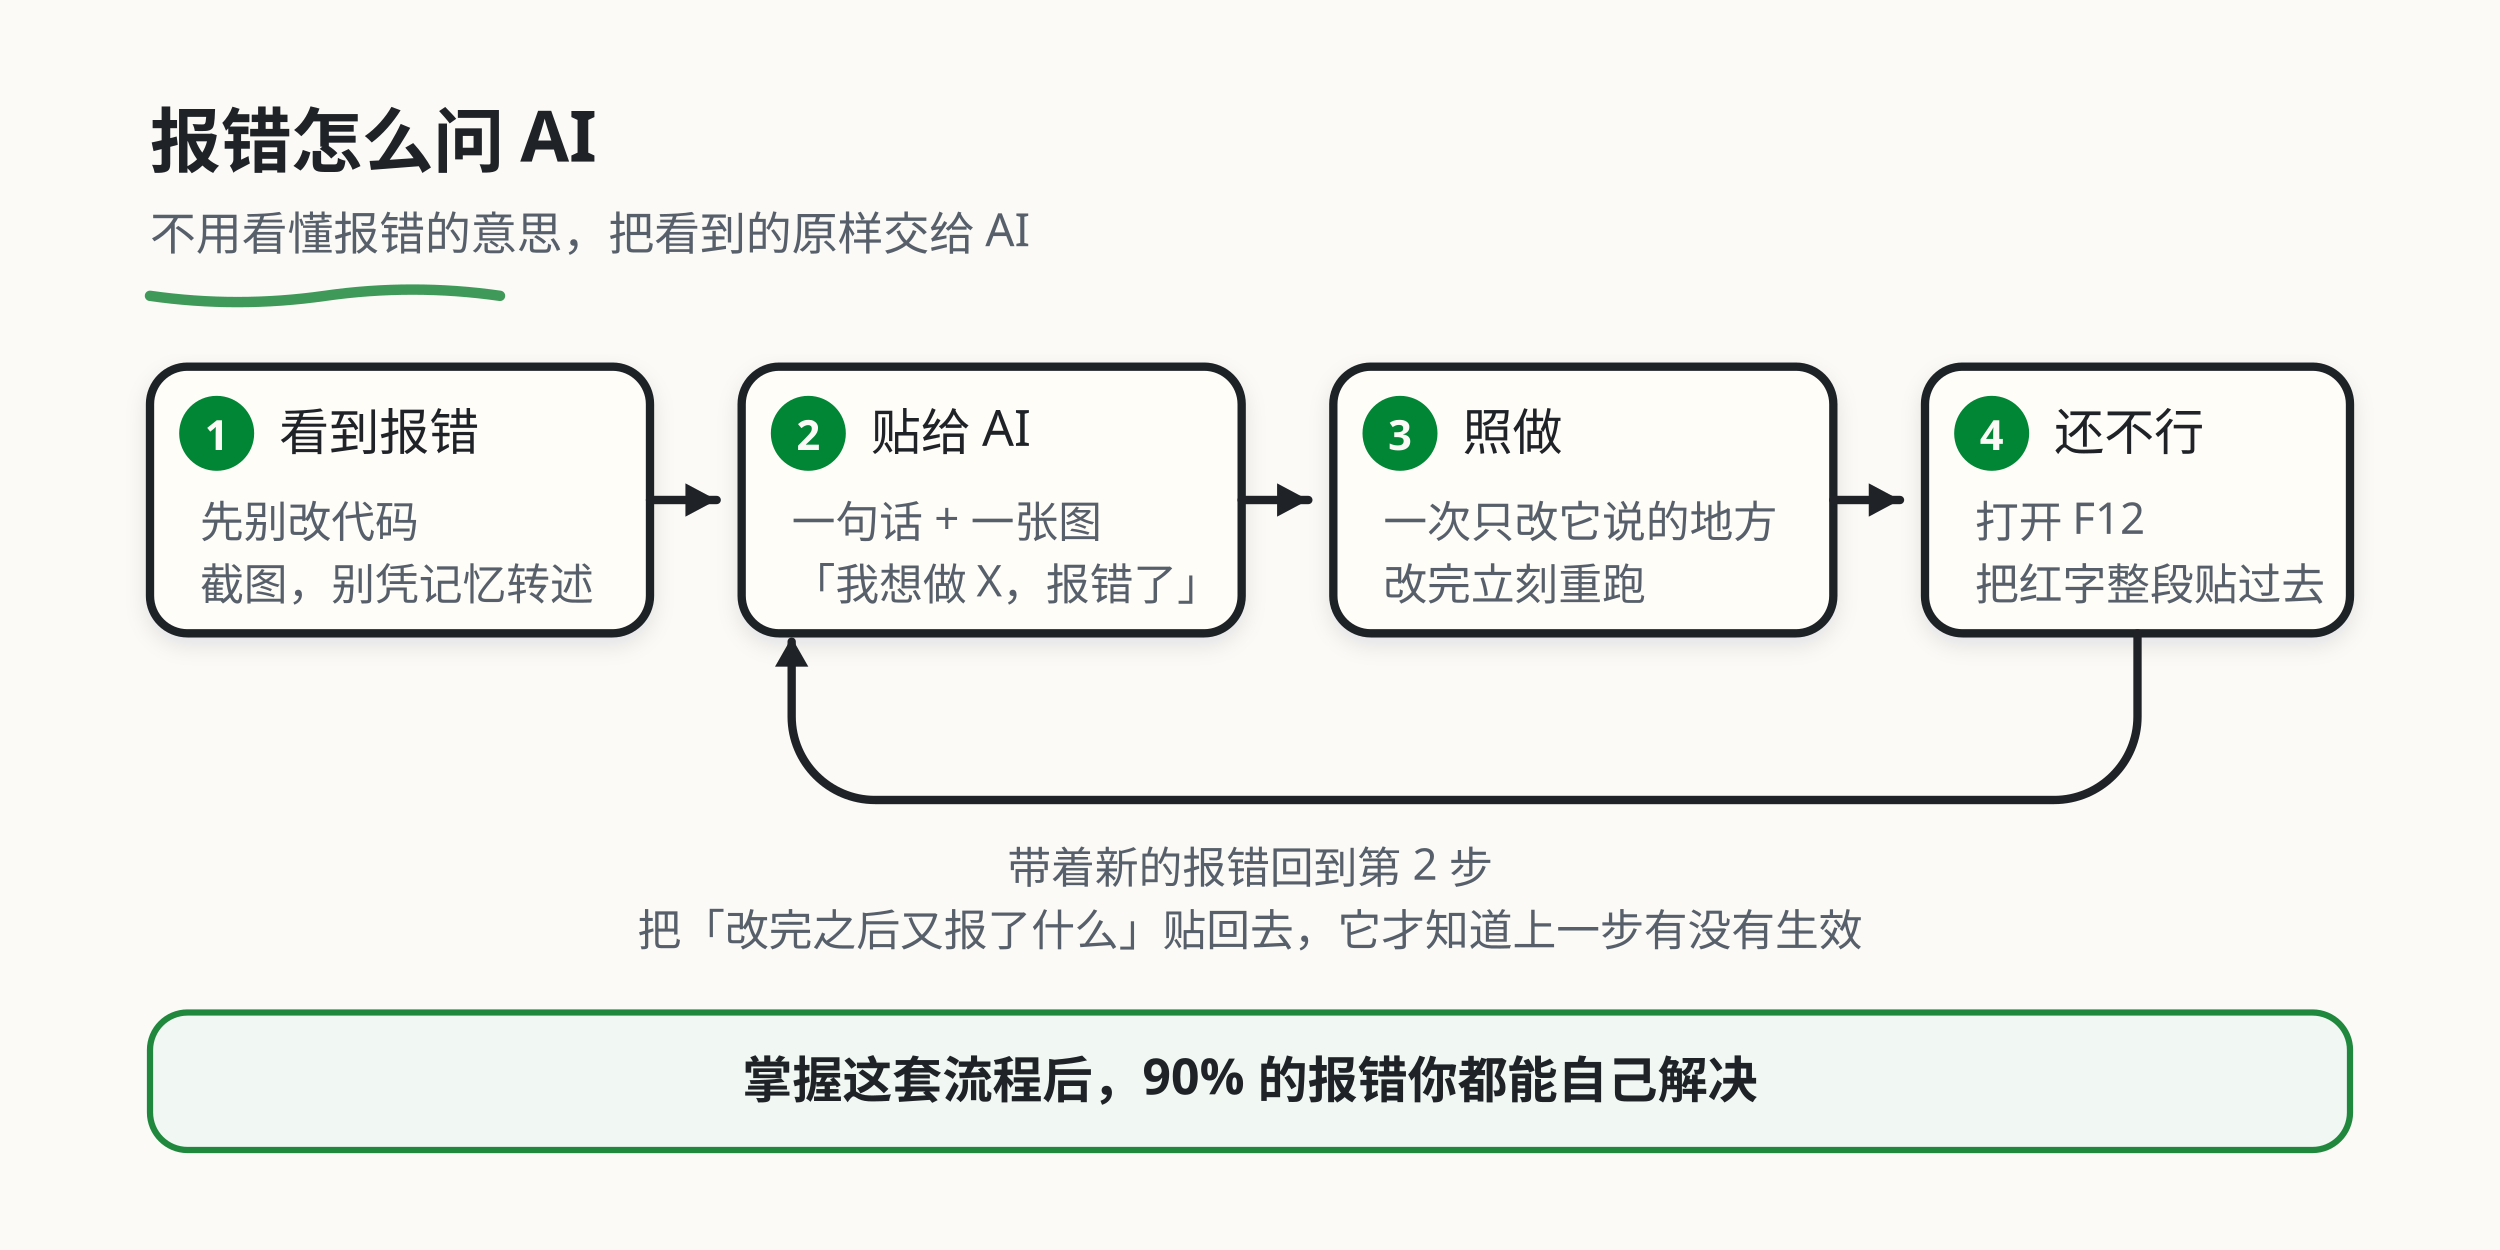
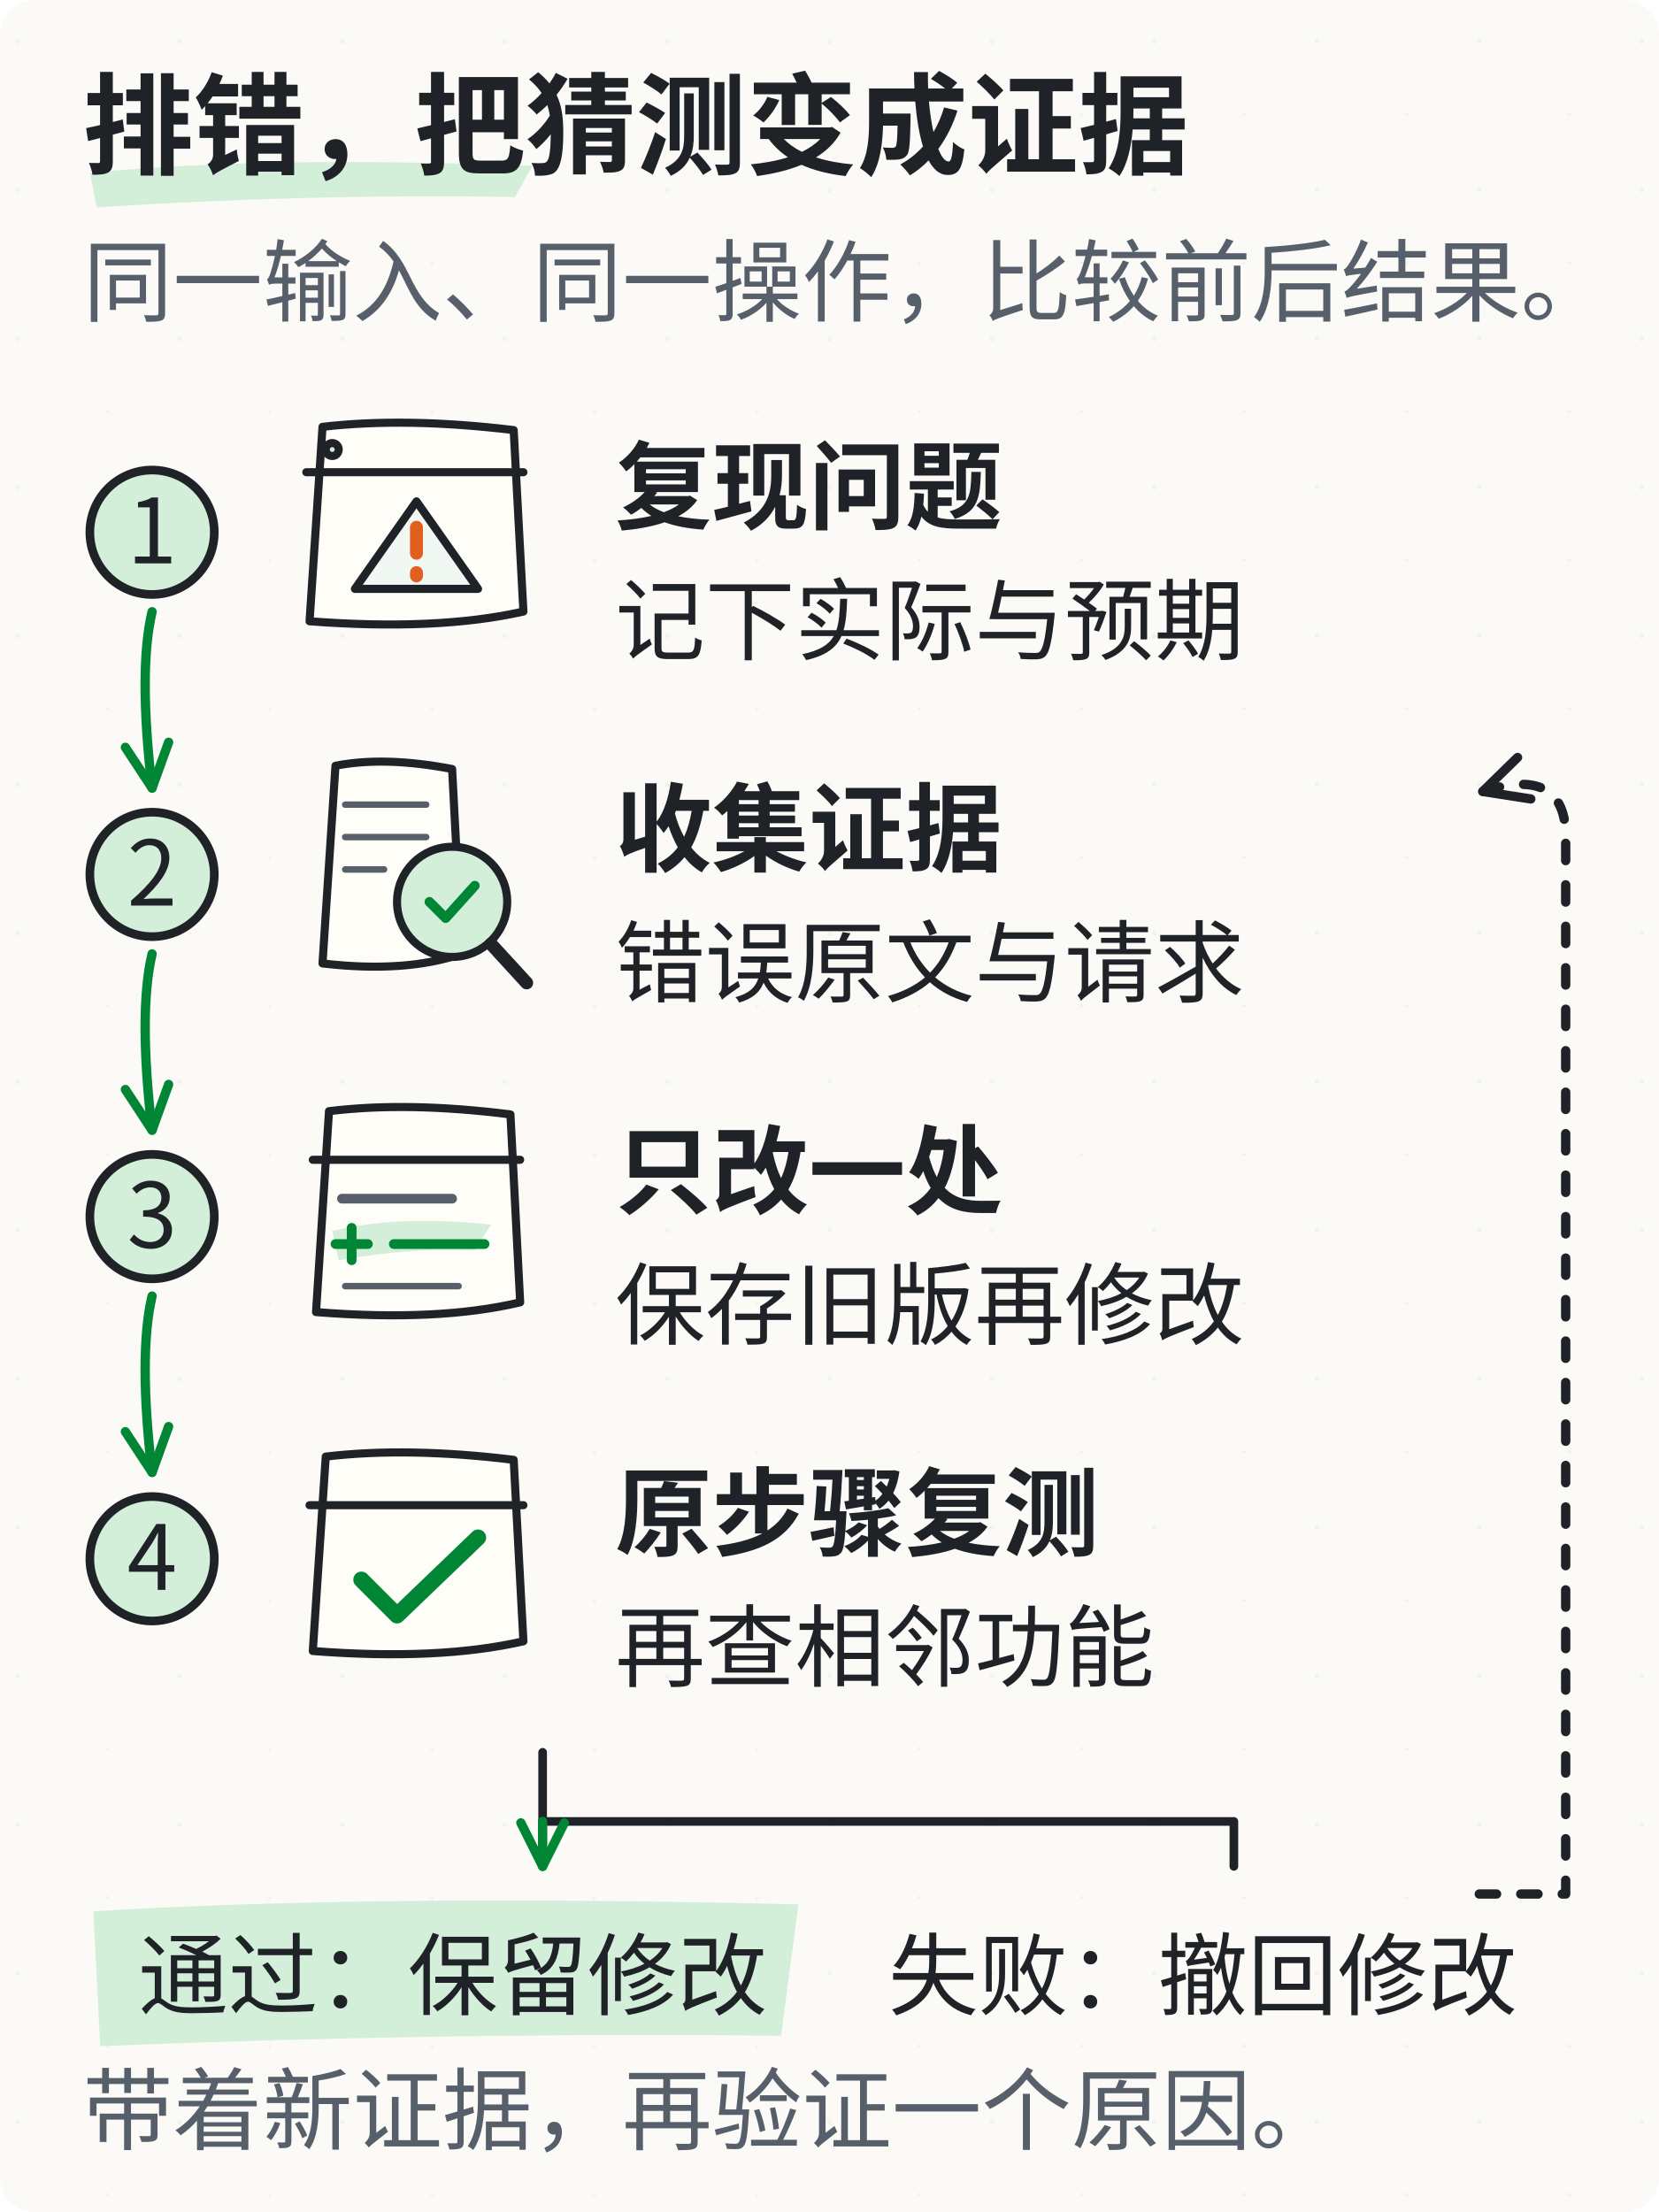
- <svg xmlns="http://www.w3.org/2000/svg" width="1200" height="600" viewBox="0 0 1200 600" role="img" aria-labelledby="t">
-   <rect width="1200" height="600" fill="#fbfaf6" />
+ <svg xmlns="http://www.w3.org/2000/svg" width="480" height="640" viewBox="0 0 480 640" role="img" aria-labelledby="title desc">
  <defs>
-     <filter id="card-shadow" x="-8%" y="-8%" width="116%" height="124%">
-       <feDropShadow dx="0" dy="4" stdDeviation="5" flood-color="#1f2328" flood-opacity="0.10" />
-     </filter>
+     <marker id="arrow" viewBox="0 0 12 12" refX="10" refY="6" markerWidth="7" markerHeight="7" orient="auto-start-reverse">
+       <path d="M2 2L10 6L2 10" fill="none" stroke="#1f2328" stroke-width="1.7" stroke-linecap="round" stroke-linejoin="round" />
+     </marker>
+     <marker id="green-arrow" viewBox="0 0 12 12" refX="10" refY="6" markerWidth="7" markerHeight="7" orient="auto-start-reverse">
+       <path d="M2 2L10 6L2 10" fill="none" stroke="#008635" stroke-width="1.7" stroke-linecap="round" stroke-linejoin="round" />
+     </marker>
+     <pattern id="grain" width="47" height="43" patternUnits="userSpaceOnUse">
+       <circle cx="5" cy="12" r=".65" fill="#1f2328" opacity=".045" />
+       <circle cx="31" cy="33" r=".5" fill="#1f2328" opacity=".04" />
+     </pattern>
+     <symbol id="icon-search" viewBox="0 0 80 80">
+       <path d="M49 47L69 69" fill="none" stroke="#1f2328" stroke-width="5" stroke-linecap="round" stroke-linejoin="round" />
+       <circle cx="31" cy="29" r="22" fill="#f1f7f2" stroke="#1f2328" stroke-width="2.5" />
+       <path d="M19 19Q28 11 38 17" fill="none" stroke="#57606a" stroke-width="2" stroke-linecap="round" stroke-linejoin="round" />
+       <path d="M19 34L26 27L32 32L43 22" fill="none" stroke="#008635" stroke-width="3" stroke-linecap="round" stroke-linejoin="round" />
+     </symbol>
+     <symbol id="icon-filter" viewBox="0 0 80 80">
+       <path d="M8 12Q39 8 72 13L47 43L45 66L32 71L32 43Z" fill="#f1f7f2" stroke="#1f2328" stroke-width="2.5" stroke-linecap="round" stroke-linejoin="round" />
+       <path d="M14 17Q40 24 65 17" fill="none" stroke="#1f2328" stroke-width="2.5" stroke-linecap="round" stroke-linejoin="round" />
+       <circle cx="25" cy="18" r="3" fill="#d3efd9" stroke="#1f2328" stroke-width="2.5" />
+       <circle cx="40" cy="18" r="3" fill="#d3efd9" stroke="#1f2328" stroke-width="2.5" />
+       <circle cx="55" cy="18" r="3" fill="#d3efd9" stroke="#1f2328" stroke-width="2.5" />
+     </symbol>
+     <symbol id="icon-task" viewBox="0 0 80 80">
+       <path d="M21 9 Q38.46 6 62 10 L65 69 Q45.6 75 17 72 Z" fill="#fffdf8" stroke="#1f2328" stroke-width="2.5" stroke-linecap="round" stroke-linejoin="round" />
+       <path d="M27 8V3H52V9" fill="#d3efd9" stroke="#1f2328" stroke-width="2.5" stroke-linecap="round" stroke-linejoin="round" />
+       <path d="M23 23l4 4 7-9" fill="none" stroke="#008635" stroke-width="3" stroke-linecap="round" stroke-linejoin="round" />
+       <path d="M41 23h15" fill="none" stroke="#1f2328" stroke-width="2.5" stroke-linecap="round" stroke-linejoin="round" />
+       <path d="M23 40l4 4 7-9" fill="none" stroke="#008635" stroke-width="3" stroke-linecap="round" stroke-linejoin="round" />
+       <path d="M41 40h15" fill="none" stroke="#1f2328" stroke-width="2.5" stroke-linecap="round" stroke-linejoin="round" />
+       <path d="M23 57l4 4 7-9" fill="none" stroke="#008635" stroke-width="3" stroke-linecap="round" stroke-linejoin="round" />
+       <path d="M41 57h15" fill="none" stroke="#1f2328" stroke-width="2.5" stroke-linecap="round" stroke-linejoin="round" />
+     </symbol>
+     <symbol id="icon-talk" viewBox="0 0 80 80">
+       <path d="M8 15Q38 5 68 16L66 49L39 50L24 67L25 49L8 46Z" fill="#f1f7f2" stroke="#1f2328" stroke-width="2.5" stroke-linecap="round" stroke-linejoin="round" />
+       <path d="M21 27H54M21 37H44" fill="none" stroke="#1f2328" stroke-width="2.5" stroke-linecap="round" stroke-linejoin="round" />
+       <path d="M53 53L65 63L64 52" fill="none" stroke="#57606a" stroke-width="2" stroke-linecap="round" stroke-linejoin="round" />
+     </symbol>
+     <symbol id="icon-diamond" viewBox="0 0 80 80">
+       <path d="M6 38L23 12L40 38L23 64Z" fill="#f1f7f2" stroke="#1f2328" stroke-width="2.5" stroke-linecap="round" stroke-linejoin="round" />
+       <path d="M40 38L57 12L74 38L57 64Z" fill="#d3efd9" stroke="#1f2328" stroke-width="2.5" stroke-linecap="round" stroke-linejoin="round" />
+       <path d="M23 13V63M57 13V63" fill="none" stroke="#57606a" stroke-width="1.5" stroke-linecap="round" stroke-linejoin="round" stroke-dasharray="3 5" />
+     </symbol>
+     <symbol id="icon-browser" viewBox="0 0 80 80">
+       <path d="M11 10 Q37.2 7 71 11 L74 66 Q47 72 7 69 Z" fill="#fffdf8" stroke="#1f2328" stroke-width="2.5" stroke-linecap="round" stroke-linejoin="round" />
+       <path d="M6 24H74" fill="none" stroke="#1f2328" stroke-width="2.5" stroke-linecap="round" stroke-linejoin="round" />
+       <circle cx="14" cy="17" r="2" fill="#d3efd9" stroke="#1f2328" stroke-width="2.5" />
+       <circle cx="22" cy="17" r="2" fill="#d3efd9" stroke="#1f2328" stroke-width="2.5" />
+       <path d="M14 34H34V60H14Z" fill="#f1f7f2" stroke="#1f2328" stroke-width="2.5" stroke-linecap="round" stroke-linejoin="round" />
+       <path d="M43 36H64M43 45H60M43 57H66" fill="none" stroke="#008635" stroke-width="4" stroke-linecap="round" stroke-linejoin="round" />
+     </symbol>
+     <symbol id="icon-plug" viewBox="0 0 80 80">
+       <path d="M24 4V21M49 4V21" fill="none" stroke="#1f2328" stroke-width="4" stroke-linecap="round" stroke-linejoin="round" />
+       <path d="M15 23Q38 19 59 23L56 43L45 51V60H30V50L19 43Z" fill="#d3efd9" stroke="#1f2328" stroke-width="2.5" stroke-linecap="round" stroke-linejoin="round" />
+       <path d="M38 60V69Q38 76 53 75" fill="none" stroke="#1f2328" stroke-width="2.5" stroke-linecap="round" stroke-linejoin="round" />
+       <path d="M31 29L27 38H41L37 45" fill="none" stroke="#1f2328" stroke-width="2" stroke-linecap="round" stroke-linejoin="round" />
+     </symbol>
+     <symbol id="icon-deliver" viewBox="0 0 80 80">
+       <path d="M11 17L38 6L68 18L40 31Z" fill="#d3efd9" stroke="#1f2328" stroke-width="2.5" stroke-linecap="round" stroke-linejoin="round" />
+       <path d="M11 17V58L40 73L68 58V18M40 31V73M25 12L54 24V42" fill="none" stroke="#1f2328" stroke-width="2.5" stroke-linecap="round" stroke-linejoin="round" />
+       <path d="M50 51L56 57L67 43" fill="none" stroke="#008635" stroke-width="3" stroke-linecap="round" stroke-linejoin="round" />
+     </symbol>
+     <symbol id="icon-error" viewBox="0 0 80 80">
+       <path d="M11 8 Q36.74 5 70 9 L73 65 Q46.4 71 7 68 Z" fill="#fffdf8" stroke="#1f2328" stroke-width="2.5" stroke-linecap="round" stroke-linejoin="round" />
+       <path d="M6 22H73" fill="none" stroke="#1f2328" stroke-width="2.5" stroke-linecap="round" stroke-linejoin="round" />
+       <circle cx="14" cy="15" r="2" fill="#d3efd9" stroke="#1f2328" stroke-width="2.5" />
+       <path d="M40 31L59 58H21Z" fill="#f1f7f2" stroke="#1f2328" stroke-width="2.5" stroke-linecap="round" stroke-linejoin="round" />
+       <path d="M40 39V47M40 53V54" fill="none" stroke="#e2601f" stroke-width="4" stroke-linecap="round" stroke-linejoin="round" />
+     </symbol>
+     <symbol id="icon-evidence" viewBox="0 0 80 80">
+       <path d="M15 7 Q30.16 4 51 8 L54 65 Q36.6 71 11 68 Z" fill="#fffdf8" stroke="#1f2328" stroke-width="2.5" stroke-linecap="round" stroke-linejoin="round" />
+       <path d="M18 19H43M18 29H43M18 39H30" fill="none" stroke="#57606a" stroke-width="2" stroke-linecap="round" stroke-linejoin="round" />
+       <circle cx="51" cy="49" r="17" fill="#d3efd9" stroke="#1f2328" stroke-width="2.5" />
+       <path d="M63 62L74 74" fill="none" stroke="#1f2328" stroke-width="4" stroke-linecap="round" stroke-linejoin="round" />
+       <path d="M44 49L49 54L58 44" fill="none" stroke="#008635" stroke-width="3" stroke-linecap="round" stroke-linejoin="round" />
+     </symbol>
+     <symbol id="icon-patch" viewBox="0 0 80 80">
+       <path d="M13 8 Q37.36 5 69 9 L72 67 Q46.6 73 9 70 Z" fill="#fffdf8" stroke="#1f2328" stroke-width="2.5" stroke-linecap="round" stroke-linejoin="round" />
+       <path d="M8 23H72" fill="none" stroke="#1f2328" stroke-width="2.5" stroke-linecap="round" stroke-linejoin="round" />
+       <path d="M17 35H51" fill="none" stroke="#57606a" stroke-width="3" stroke-linecap="round" stroke-linejoin="round" />
+       <path d="M14 45 Q33.6 40 63 43 L58 51 Q38.5 50 16 54 Z" fill="#d3efd9" stroke="none" stroke-width="2.5" stroke-linecap="round" stroke-linejoin="round" />
+       <path d="M20 44V54M15 49H25M33 49H61" fill="none" stroke="#008635" stroke-width="3" stroke-linecap="round" stroke-linejoin="round" />
+       <path d="M18 62H53" fill="none" stroke="#57606a" stroke-width="2" stroke-linecap="round" stroke-linejoin="round" />
+     </symbol>
+     <symbol id="icon-passed" viewBox="0 0 80 80">
+       <path d="M12 9 Q37.28 6 70 10 L73 66 Q46.8 72 8 69 Z" fill="#fffdf8" stroke="#1f2328" stroke-width="2.5" stroke-linecap="round" stroke-linejoin="round" />
+       <path d="M7 24H73" fill="none" stroke="#1f2328" stroke-width="2.5" stroke-linecap="round" stroke-linejoin="round" />
+       <path d="M23 47L34 58L59 34" fill="none" stroke="#008635" stroke-width="5" stroke-linecap="round" stroke-linejoin="round" />
+     </symbol>
+     <symbol id="icon-laptop" viewBox="0 0 80 80">
+       <path d="M13 7Q40 4 67 8L65 54H15Z" fill="#fffdf8" stroke="#1f2328" stroke-width="2.5" stroke-linecap="round" stroke-linejoin="round" />
+       <path d="M19 14H60V47H19Z" fill="#f1f7f2" stroke="#1f2328" stroke-width="2.5" stroke-linecap="round" stroke-linejoin="round" />
+       <path d="M15 54L4 68Q40 75 76 68L65 54M30 63H50" fill="none" stroke="#1f2328" stroke-width="2.5" stroke-linecap="round" stroke-linejoin="round" />
+       <path d="M28 27L22 32L28 37M50 27L56 32L50 37" fill="none" stroke="#008635" stroke-width="3" stroke-linecap="round" stroke-linejoin="round" />
+     </symbol>
+     <symbol id="icon-build" viewBox="0 0 80 80">
+       <path d="M12 8 Q37.74 5 71 9 L74 68 Q47.4 74 8 71 Z" fill="#fffdf8" stroke="#1f2328" stroke-width="2.5" stroke-linecap="round" stroke-linejoin="round" />
+       <path d="M7 23H74" fill="none" stroke="#1f2328" stroke-width="2.5" stroke-linecap="round" stroke-linejoin="round" />
+       <path d="M15 34L22 39L15 44M29 44H44" fill="none" stroke="#1f2328" stroke-width="2.5" stroke-linecap="round" stroke-linejoin="round" />
+       <path d="M43 56L51 64L66 47" fill="none" stroke="#008635" stroke-width="4" stroke-linecap="round" stroke-linejoin="round" />
+     </symbol>
+     <symbol id="icon-cloud" viewBox="0 0 80 80">
+       <path d="M16 58C-1 57 0 32 18 31C13 8 44 0 53 22C73 13 88 45 67 56Z" fill="#f1f7f2" stroke="#1f2328" stroke-width="2.5" stroke-linecap="round" stroke-linejoin="round" />
+       <path d="M28 38L39 27L50 38M39 29V62" fill="none" stroke="#008635" stroke-width="3" stroke-linecap="round" stroke-linejoin="round" />
+     </symbol>
+     <symbol id="icon-phone" viewBox="0 0 80 80">
+       <path d="M22 4Q41 1 59 5L60 74L21 74Z" fill="#fffdf8" stroke="#1f2328" stroke-width="2.5" stroke-linecap="round" stroke-linejoin="round" />
+       <path d="M28 13H53V62H28Z" fill="#f1f7f2" stroke="#1f2328" stroke-width="2.5" stroke-linecap="round" stroke-linejoin="round" />
+       <path d="M35 8H46" fill="none" stroke="#1f2328" stroke-width="2.5" stroke-linecap="round" stroke-linejoin="round" />
+       <circle cx="41" cy="68" r="2" fill="#d3efd9" stroke="#1f2328" stroke-width="2.5" />
+       <path d="M32 38L39 45L50 28" fill="none" stroke="#008635" stroke-width="3" stroke-linecap="round" stroke-linejoin="round" />
+     </symbol>
+     <symbol id="icon-database" viewBox="0 0 80 80">
+       <path d="M12 18C12 2 68 2 68 18V62C68 77 12 77 12 62Z" fill="#f1f7f2" stroke="#1f2328" stroke-width="2.5" stroke-linecap="round" stroke-linejoin="round" />
+       <path d="M12 18C12 32 68 32 68 18M12 40C12 54 68 54 68 40" fill="none" stroke="#1f2328" stroke-width="2.5" stroke-linecap="round" stroke-linejoin="round" />
+       <path d="M21 60Q39 68 59 60" fill="none" stroke="#008635" stroke-width="3" stroke-linecap="round" stroke-linejoin="round" />
+     </symbol>
+     <symbol id="icon-sheets" viewBox="0 0 80 80">
+       <path d="M23 6 Q39.08 3 61 7 L64 61 Q45.8 67 19 64 Z" fill="#f1f7f2" stroke="#1f2328" stroke-width="2.5" stroke-linecap="round" stroke-linejoin="round" />
+       <path d="M15 15 Q31.08 12 53 16 L56 70 Q37.8 76 11 73 Z" fill="#fffdf8" stroke="#1f2328" stroke-width="2.5" stroke-linecap="round" stroke-linejoin="round" />
+       <path d="M19 27H45M19 39H45M19 51H36" fill="none" stroke="#1f2328" stroke-width="2.5" stroke-linecap="round" stroke-linejoin="round" />
+     </symbol>
+     <symbol id="icon-clock" viewBox="0 0 80 80">
+       <circle cx="39" cy="39" r="29" fill="#f1f7f2" stroke="#1f2328" stroke-width="2.5" />
+       <path d="M39 19V39L54 48" fill="none" stroke="#1f2328" stroke-width="3" stroke-linecap="round" stroke-linejoin="round" />
+       <path d="M18 7L9 16M60 7L70 16" fill="none" stroke="#1f2328" stroke-width="2.5" stroke-linecap="round" stroke-linejoin="round" />
+       <circle cx="39" cy="39" r="3" fill="#d3efd9" stroke="#1f2328" stroke-width="2.5" />
+     </symbol>
+     <symbol id="icon-bolt" viewBox="0 0 80 80">
+       <path d="M43 5L18 42H35L29 75L65 30H45Z" fill="#d3efd9" stroke="#1f2328" stroke-width="2.5" stroke-linecap="round" stroke-linejoin="round" />
+     </symbol>
  </defs>
-   <text x="72" y="80" fill="#1f2328" font-family="'Microsoft YaHei', system-ui, sans-serif" font-size="34" font-weight="700">报错怎么问 AI</text>
-   <text x="72" y="120" fill="#57606a" font-family="'Microsoft YaHei', system-ui, sans-serif" font-size="22">不用看懂报错的意思，把看到的原样交给 AI</text>
-   <path d="M72 142q42 6 84 0t84 0" fill="none" stroke="#1f883d" stroke-width="5" stroke-linecap="round" opacity="0.85" />
-   <g font-family="'Microsoft YaHei', system-ui, sans-serif" font-size="24" fill="#1f2328">
-     <g>
-       <rect x="72" y="176" width="240" height="128" rx="18" fill="#fffdf8" stroke="#1f2328" stroke-width="4" filter="url(#card-shadow)" />
-       <circle cx="104" cy="208" r="18" fill="#008635" />
-       <text x="104" y="216" fill="#fbfaf6" font-size="20" text-anchor="middle" font-weight="700">1</text>
-       <text x="134" y="216">看到报错</text>
-       <text x="96" y="258" fill="#57606a" font-size="21">先别改代码</text>
-       <text x="96" y="288" fill="#57606a" font-size="21">截图，别凭记忆转述</text>
-     </g>
-     <g>
-       <rect x="356" y="176" width="240" height="128" rx="18" fill="#fffdf8" stroke="#1f2328" stroke-width="4" filter="url(#card-shadow)" />
-       <circle cx="388" cy="208" r="18" fill="#008635" />
-       <text x="388" y="216" fill="#fbfaf6" font-size="20" text-anchor="middle" font-weight="700">2</text>
-       <text x="418" y="216">贴给 AI</text>
-       <text x="380" y="258" fill="#57606a" font-size="21">一句话 + 一张图</text>
-       <text x="380" y="288" fill="#57606a" font-size="21">「我想做 X，报错了」</text>
-     </g>
-     <g>
-       <rect x="640" y="176" width="240" height="128" rx="18" fill="#fffdf8" stroke="#1f2328" stroke-width="4" filter="url(#card-shadow)" />
-       <circle cx="672" cy="208" r="18" fill="#008635" />
-       <text x="672" y="216" fill="#fbfaf6" font-size="20" text-anchor="middle" font-weight="700">3</text>
-       <text x="702" y="216">照做</text>
-       <text x="664" y="258" fill="#57606a" font-size="21">一次只改它说的地方</text>
-       <text x="664" y="288" fill="#57606a" font-size="21">改完立刻重跑</text>
-     </g>
-     <g>
-       <rect x="924" y="176" width="204" height="128" rx="18" fill="#fffdf8" stroke="#1f2328" stroke-width="4" filter="url(#card-shadow)" />
-       <circle cx="956" cy="208" r="18" fill="#008635" />
-       <text x="956" y="216" fill="#fbfaf6" font-size="20" text-anchor="middle" font-weight="700">4</text>
-       <text x="986" y="216">还不行</text>
-       <text x="948" y="258" fill="#57606a" font-size="21">打开 F12</text>
-       <text x="948" y="288" fill="#57606a" font-size="21">把红字整段贴过去</text>
-     </g>
+   <rect width="480" height="640" rx="10" fill="#fbfaf6" />
+   <rect width="480" height="640" fill="url(#grain)" />
+   <g fill="#1f2328" font-family="'Microsoft YaHei','Noto Sans CJK SC',sans-serif">
+     <path d="M26 50 Q77.2 45 154 48 L149 57 Q90 56 28 60 Z" fill="#d3efd9" stroke="none" stroke-width="2.5" stroke-linecap="round" stroke-linejoin="round" />
+     <text x="24" y="48" font-size="32" font-weight="700">排错，把猜测变成证据</text>
+     <text x="24" y="91" font-size="26" fill="#57606a">同一输入、同一操作，比较前后结果。</text>
+     <circle cx="44" cy="154" r="18" fill="#d3efd9" stroke="#1f2328" stroke-width="2.5" />
+     <text x="44" y="163" font-size="26" text-anchor="middle">1</text>
+     <use href="#icon-error" x="83" y="116" width="75" height="75" />
+     <text x="178" y="151" font-size="28" font-weight="700">复现问题</text>
+     <text x="178" y="189" font-size="26">记下实际与预期</text>
+     <path d="M44 177Q40 194 44 228" fill="none" stroke="#008635" stroke-width="2.7" stroke-linecap="round" stroke-linejoin="round" marker-end="url(#green-arrow)" />
+     <circle cx="44" cy="253" r="18" fill="#d3efd9" stroke="#1f2328" stroke-width="2.5" />
+     <text x="44" y="262" font-size="26" text-anchor="middle">2</text>
+     <use href="#icon-evidence" x="83" y="215" width="75" height="75" />
+     <text x="178" y="250" font-size="28" font-weight="700">收集证据</text>
+     <text x="178" y="288" font-size="26">错误原文与请求</text>
+     <path d="M44 276Q40 293 44 327" fill="none" stroke="#008635" stroke-width="2.7" stroke-linecap="round" stroke-linejoin="round" marker-end="url(#green-arrow)" />
+     <circle cx="44" cy="352" r="18" fill="#d3efd9" stroke="#1f2328" stroke-width="2.5" />
+     <text x="44" y="361" font-size="26" text-anchor="middle">3</text>
+     <use href="#icon-patch" x="83" y="314" width="75" height="75" />
+     <text x="178" y="349" font-size="28" font-weight="700">只改一处</text>
+     <text x="178" y="387" font-size="26">保存旧版再修改</text>
+     <path d="M44 375Q40 392 44 426" fill="none" stroke="#008635" stroke-width="2.7" stroke-linecap="round" stroke-linejoin="round" marker-end="url(#green-arrow)" />
+     <circle cx="44" cy="451" r="18" fill="#d3efd9" stroke="#1f2328" stroke-width="2.5" />
+     <text x="44" y="460" font-size="26" text-anchor="middle">4</text>
+     <use href="#icon-passed" x="83" y="413" width="75" height="75" />
+     <text x="178" y="448" font-size="28" font-weight="700">原步骤复测</text>
+     <text x="178" y="486" font-size="26">再查相邻功能</text>
+     <path d="M157 507L157 527L357 527L357 540" fill="none" stroke="#1f2328" stroke-width="2.5" stroke-linecap="round" stroke-linejoin="round" />
+     <path d="M157 527L157 540" fill="none" stroke="#008635" stroke-width="2.7" stroke-linecap="round" stroke-linejoin="round" marker-end="url(#green-arrow)" />
+     <path d="M27 553 Q108.6 548 231 551 L226 589 Q129 588 29 592 Z" fill="#d3efd9" stroke="none" stroke-width="2.5" stroke-linecap="round" stroke-linejoin="round" />
+     <text x="40" y="581" font-size="26">通过：保留修改</text>
+     <text x="257" y="581" font-size="26">失败：撤回修改</text>
+     <path d="M428 548L453 548L453 244Q454 221 429 229" fill="none" stroke="#1f2328" stroke-width="2.7" stroke-linecap="round" stroke-linejoin="round" marker-end="url(#arrow)" stroke-dasharray="5 7" />
+     <text x="24" y="620" font-size="26" fill="#57606a">带着新证据，再验证一个原因。</text>
  </g>
-   <g stroke="#1f2328" stroke-width="4" stroke-linecap="round" stroke-linejoin="round" fill="none">
-     <path d="M312 240h32" />
-     <path d="M596 240h32" />
-     <path d="M880 240h32" />
-     <path d="M1026 304v40c0 22-18 40-40 40H420c-22 0-40-18-40-40v-36" />
-   </g>
-   <g fill="#1f2328">
-     <path d="M344 240l-15-8v16z" />
-     <path d="M628 240l-15-8v16z" />
-     <path d="M912 240l-15-8v16z" />
-     <path d="M380 306l-8 14h16z" />
-   </g>
-   <text x="600" y="424" fill="#57606a" font-family="'Microsoft YaHei', system-ui, sans-serif" font-size="21" text-anchor="middle">带着新的报错回到第 2 步</text>
-   <text x="600" y="454" fill="#57606a" font-family="'Microsoft YaHei', system-ui, sans-serif" font-size="21" text-anchor="middle">把「改完之后又报了什么」贴回去，它才知道上一步有没有生效</text>
-   <rect x="72" y="486" width="1056" height="66" rx="18" fill="#f1f7f2" stroke="#1f883d" stroke-width="3" />
-   <text x="600" y="527" fill="#1f2328" font-family="'Microsoft YaHei', system-ui, sans-serif" font-size="24" text-anchor="middle" font-weight="700">掌握这套流程后，90% 的报错你都能自己解决</text>
</svg>
